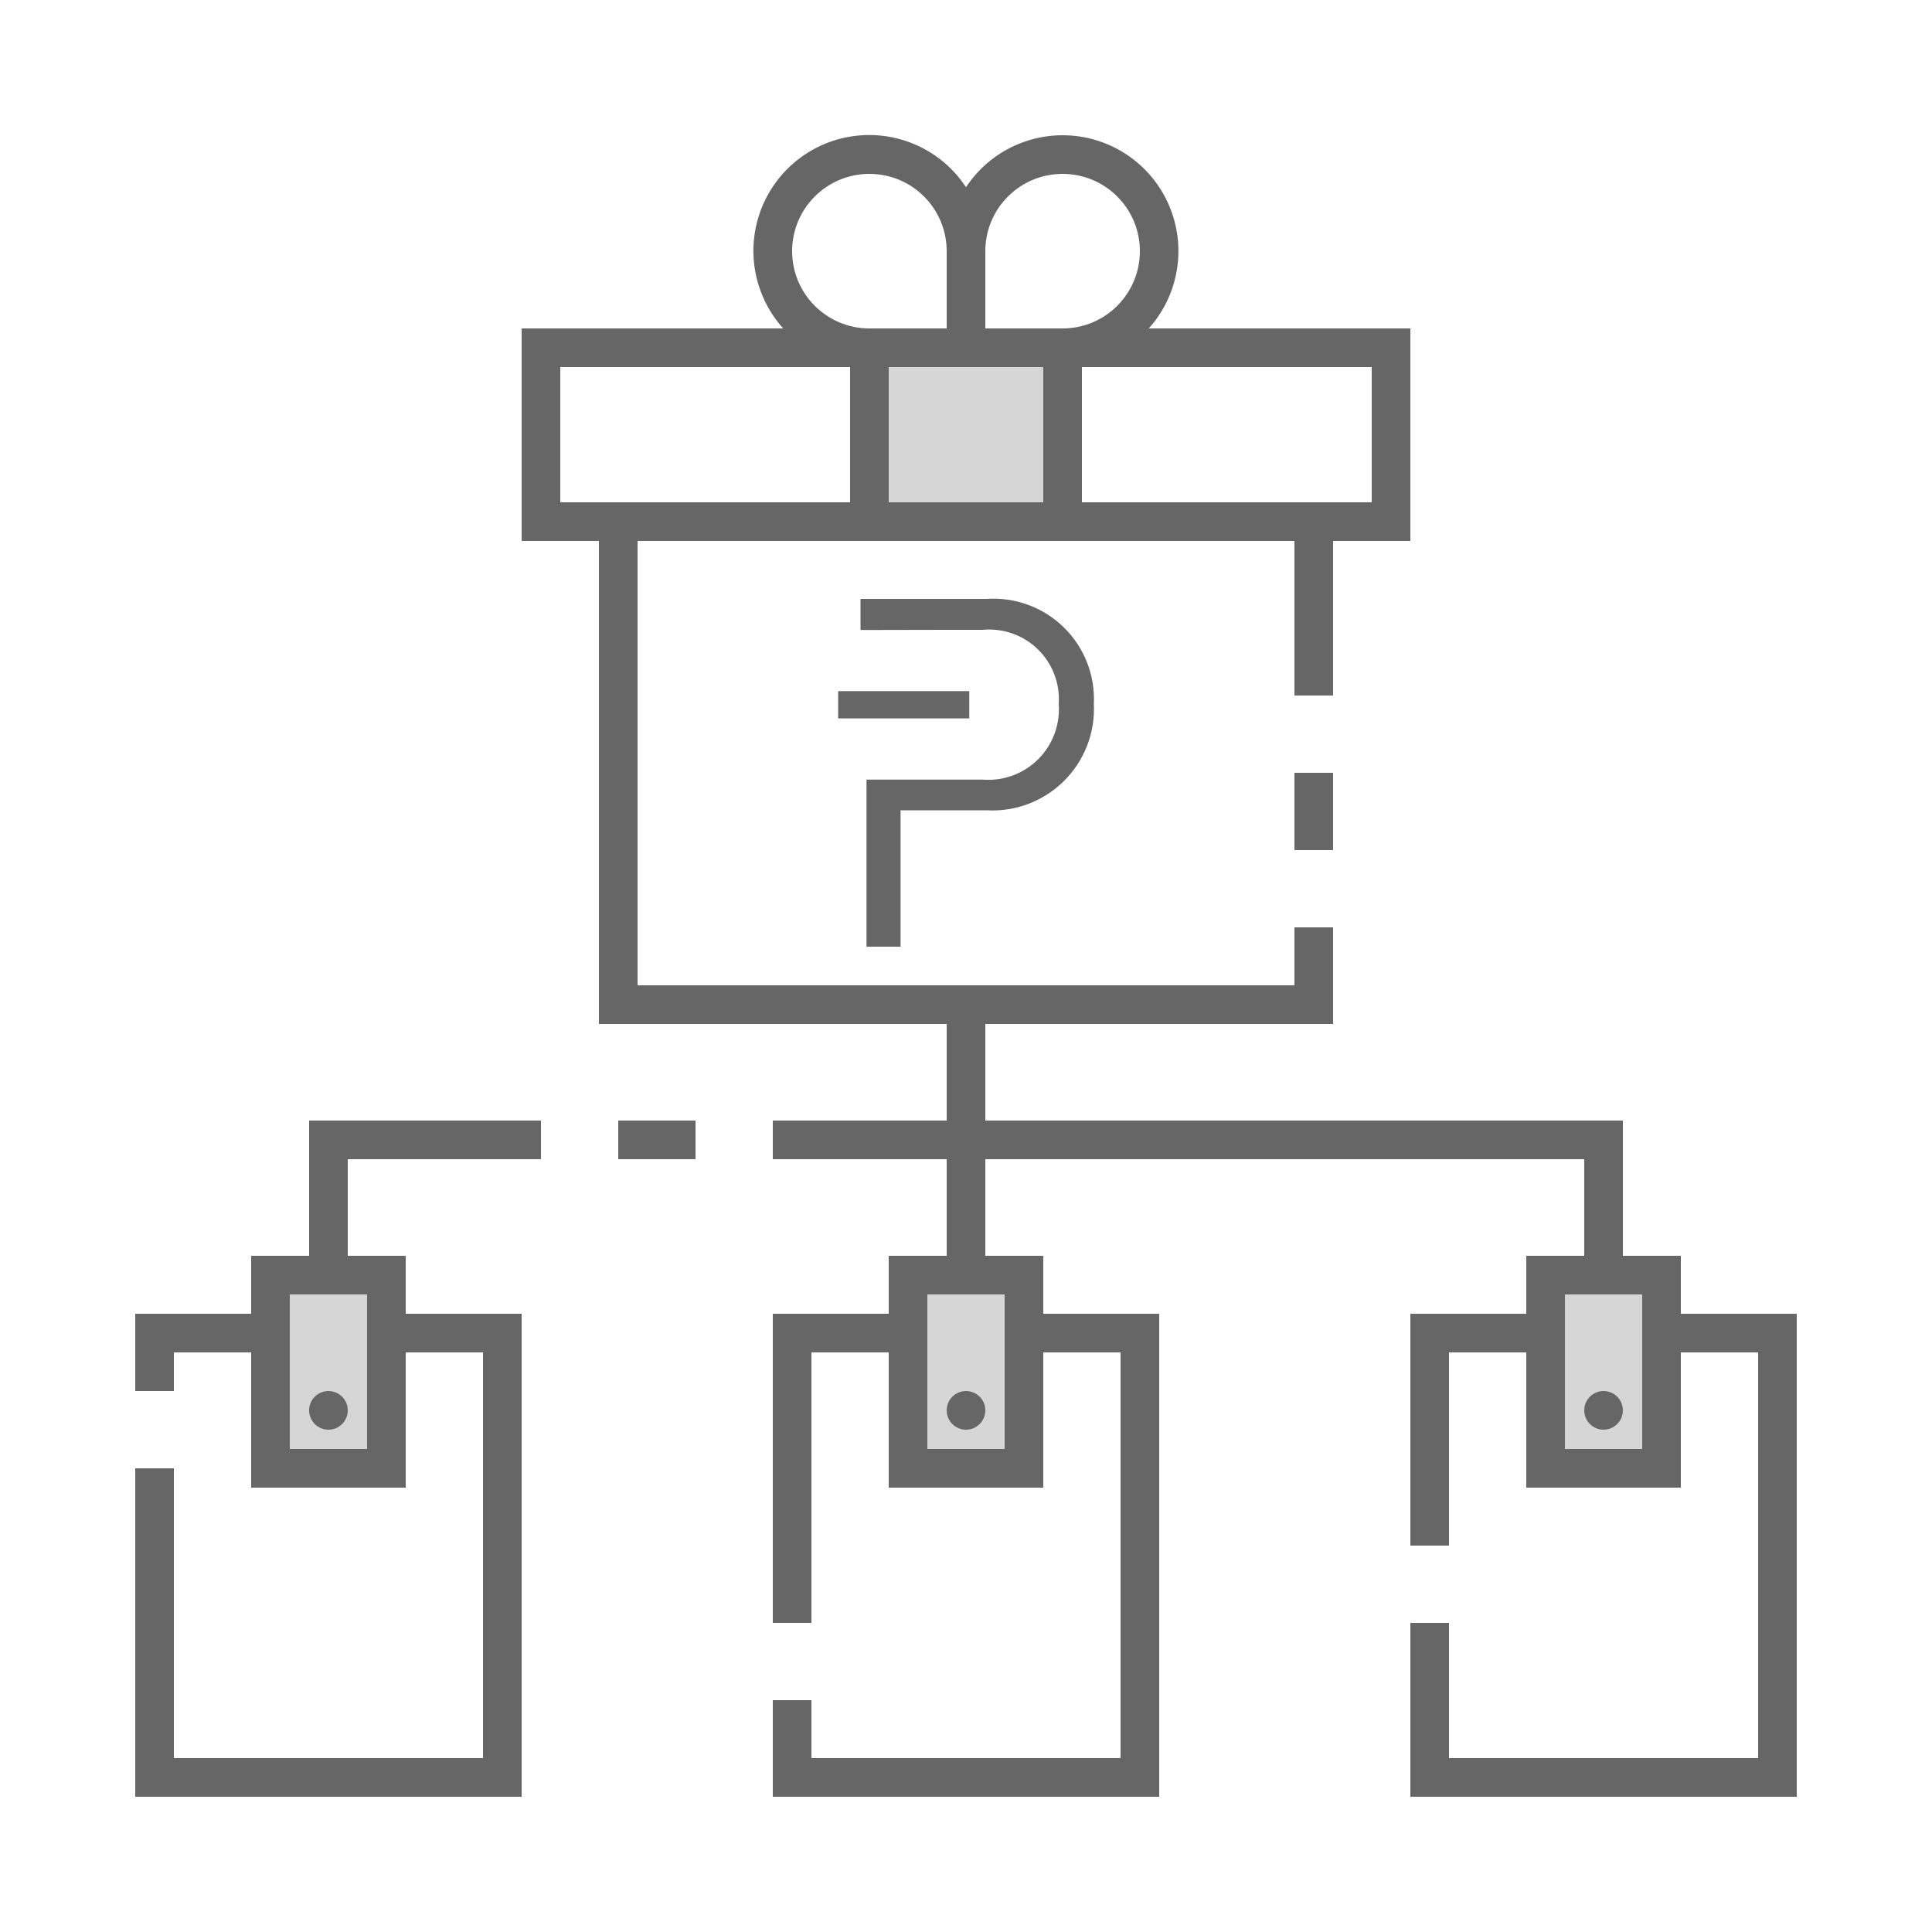
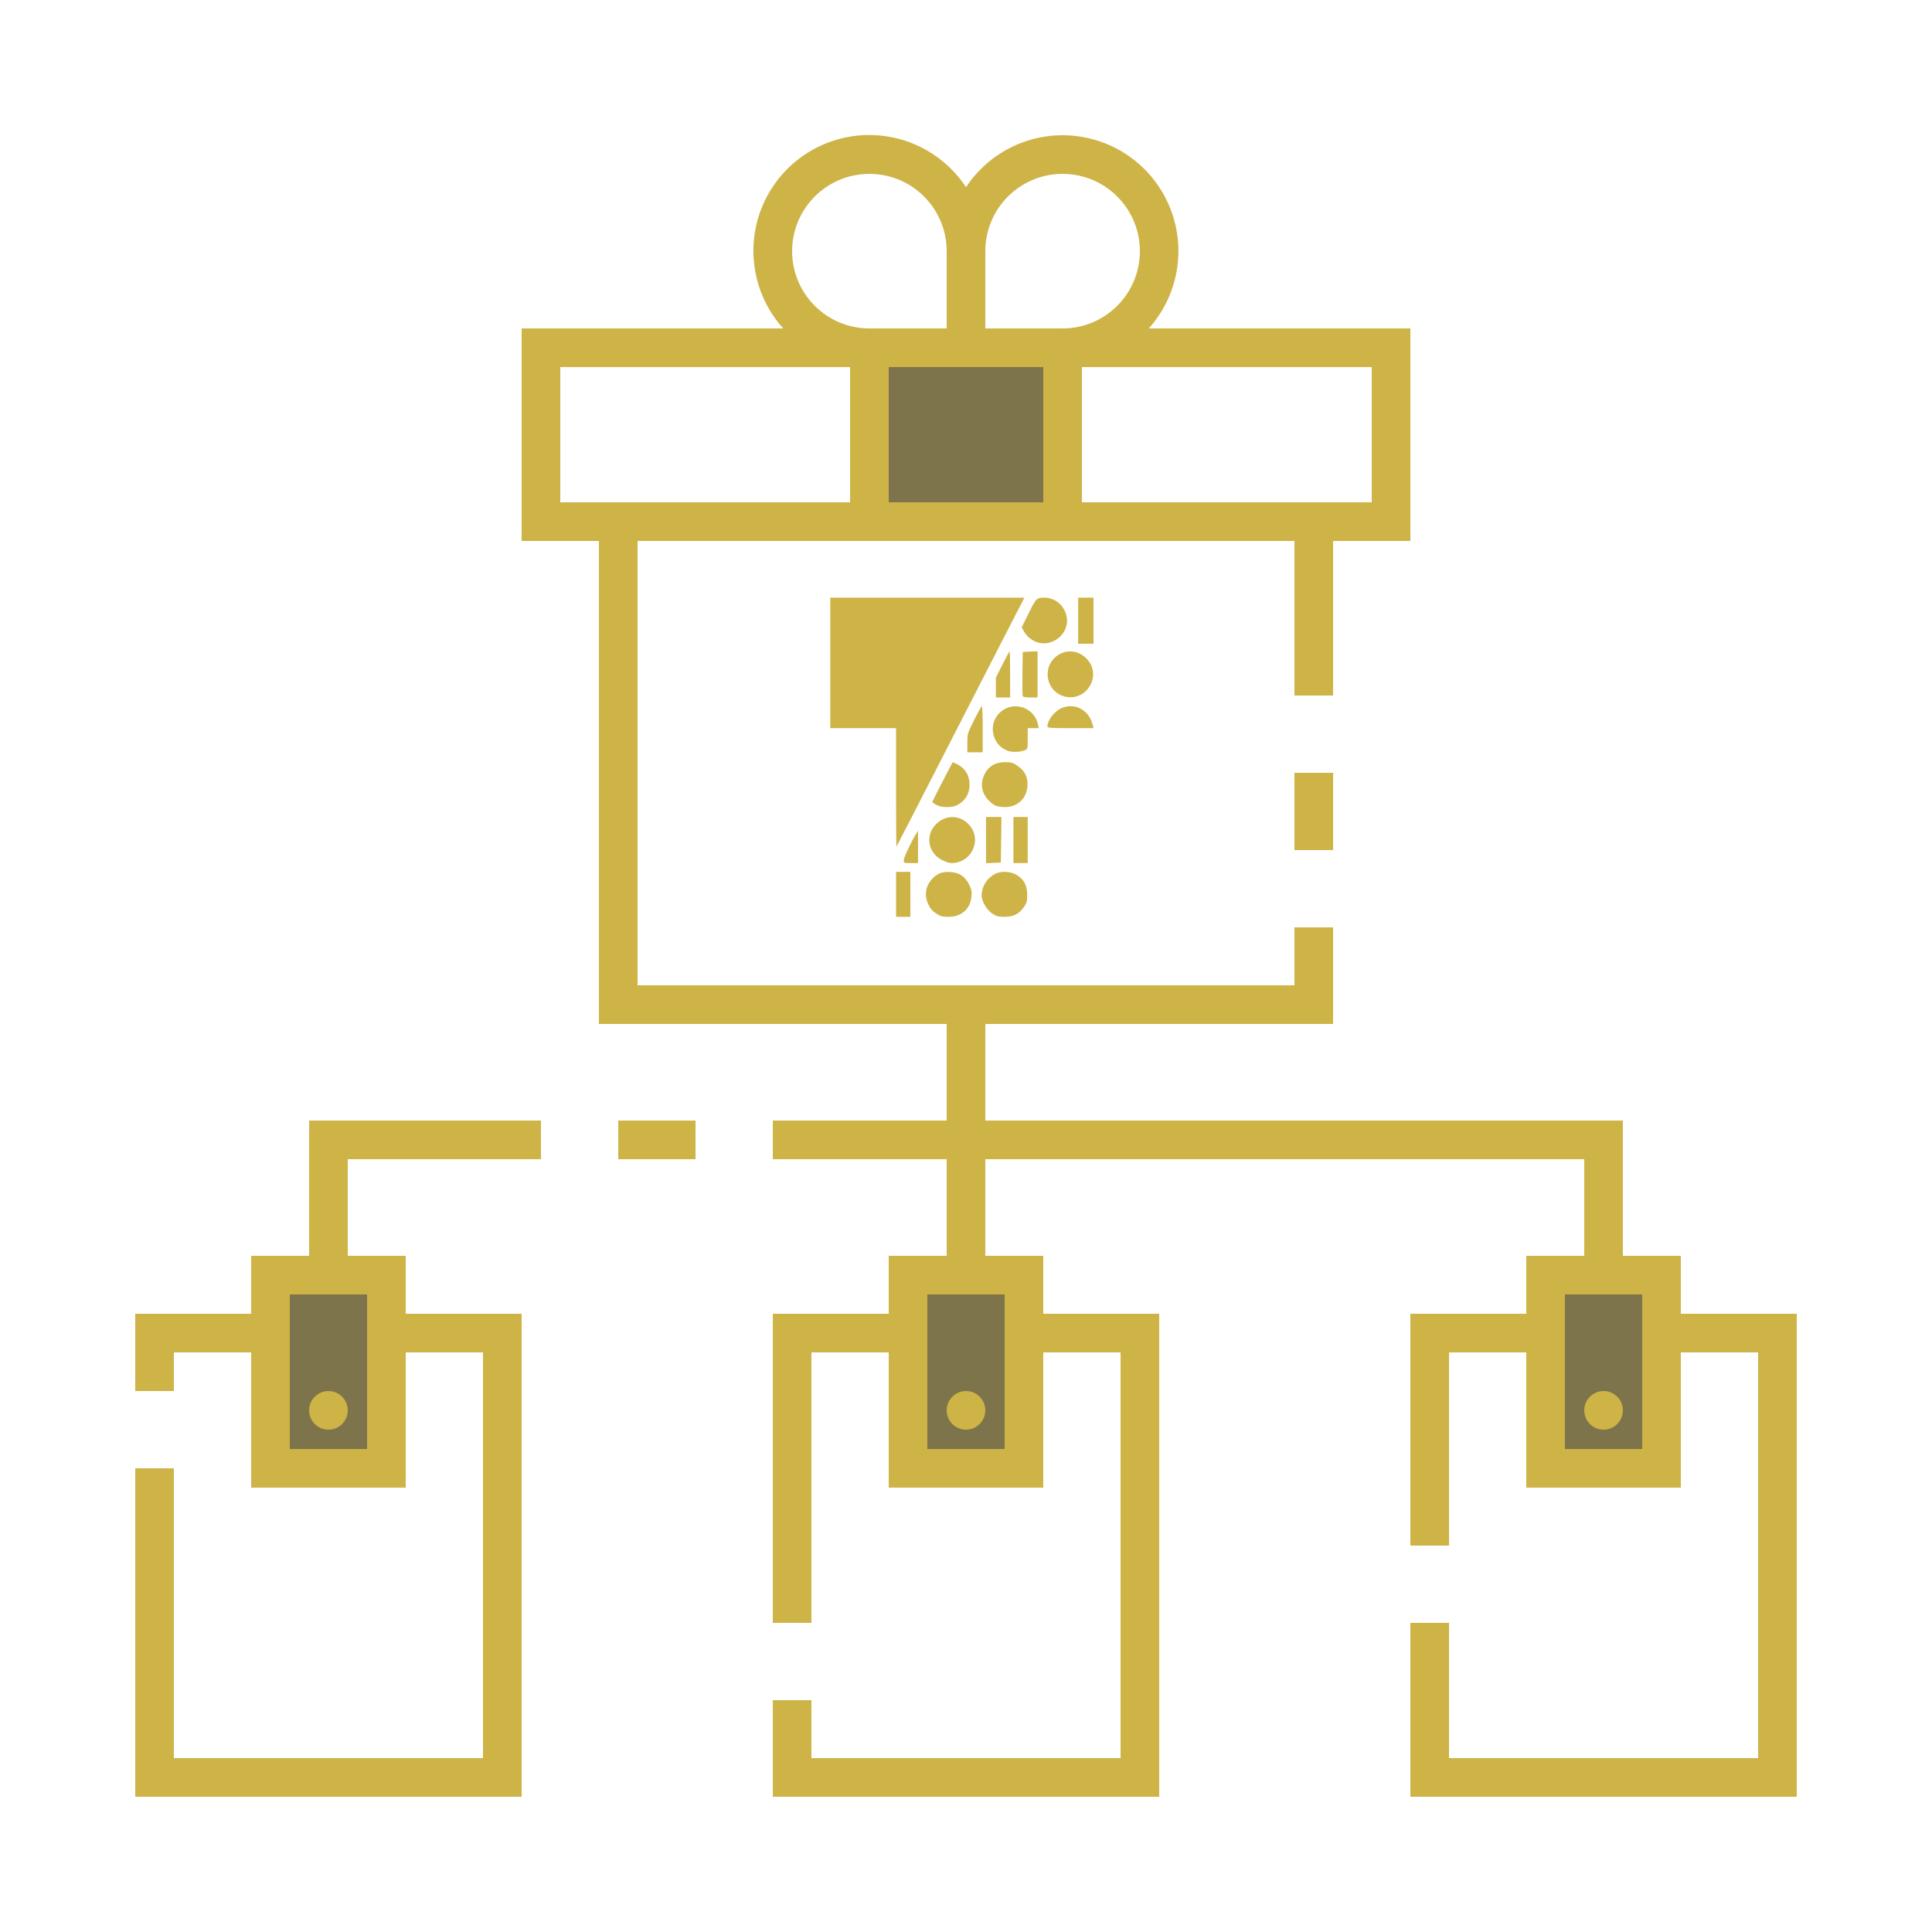
- <svg xmlns="http://www.w3.org/2000/svg" id="ic_empty_multisend" width="100" height="100" viewBox="0 0 100 100">
-   <defs>
-     <style type="text/css">
+ <svg xmlns="http://www.w3.org/2000/svg" id="ic_empty_multisend" width="100" height="100" viewBox="0 0 100 100" version="1.1">
+   <defs id="defs6684">
+     <style type="text/css" id="style6682">
            .cls-1{fill:#d6d6d6}.cls-2{fill:#666}.cls-3{fill:none}
        </style>
  </defs>
  <g id="Group_9031" data-name="Group 9031">
    <g id="Group_9029" data-name="Group 9029">
-       <path id="Rectangle_4683" d="M0 0h10v9H0z" class="cls-1" data-name="Rectangle 4683" transform="translate(45 18)" />
+       <path id="Rectangle_4683" d="M0 0h10v9H0z" class="cls-1" data-name="Rectangle 4683" transform="translate(45 18)" style="fill:#7d744b;fill-opacity:1" />
      <g id="Group_9028" data-name="Group 9028">
-         <path id="Rectangle_4684" d="M0 0h6v10H0z" class="cls-1" data-name="Rectangle 4684" transform="translate(14 66)" />
-         <path id="Rectangle_4685" d="M0 0h6v10H0z" class="cls-1" data-name="Rectangle 4685" transform="translate(80 66)" />
-         <path id="Rectangle_4686" d="M0 0h6v10H0z" class="cls-1" data-name="Rectangle 4686" transform="translate(47 66)" />
+         <path id="Rectangle_4684" d="M0 0h6v10H0z" class="cls-1" data-name="Rectangle 4684" transform="translate(14 66)" style="fill:#7d744b;fill-opacity:1" />
+         <path id="Rectangle_4685" d="M0 0h6v10H0z" class="cls-1" data-name="Rectangle 4685" transform="translate(80 66)" style="fill:#7d744b;fill-opacity:1" />
+         <path id="Rectangle_4686" d="M0 0h6v10H0z" class="cls-1" data-name="Rectangle 4686" transform="translate(47 66)" style="fill:#7d744b;fill-opacity:1" />
      </g>
    </g>
    <g id="Group_9030" data-name="Group 9030">
-       <path id="Rectangle_4687" d="M0 0h6.787v1.412H0z" class="cls-2" data-name="Rectangle 4687" transform="translate(43.382 35.772)" />
-       <path id="Path_18985" d="M46.613 41.941h4.459a5.256 5.256 0 0 0 5.546-5.506A5.2 5.2 0 0 0 51.058 31h-6.519v1.609L49 32.6h1.863a3.607 3.607 0 0 1 3.937 3.84 3.655 3.655 0 0 1-3.965 3.911H44.85V49h1.763z" class="cls-2" data-name="Path 18985" />
-       <path id="Rectangle_4688" d="M0 0h2v4H0z" class="cls-2" data-name="Rectangle 4688" transform="translate(67 40)" />
-       <circle id="Ellipse_626" cx="1" cy="1" r="1" class="cls-2" data-name="Ellipse 626" transform="translate(49 72)" />
-       <circle id="Ellipse_627" cx="1" cy="1" r="1" class="cls-2" data-name="Ellipse 627" transform="translate(82 72)" />
-       <path id="Rectangle_4689" d="M0 0h4v2H0z" class="cls-2" data-name="Rectangle 4689" transform="translate(32 58)" />
-       <path id="Path_18986" d="M16 65h-3v3H7v4h2v-2h4v7h8v-7h4v21H9V76H7v17h20V68h-6v-3h-3v-5h10v-2H16zm3 2v8h-4v-8z" class="cls-2" data-name="Path 18986" />
-       <circle id="Ellipse_628" cx="1" cy="1" r="1" class="cls-2" data-name="Ellipse 628" transform="translate(16 72)" />
-       <path id="Path_18987" d="M87 68v-3h-3v-7H51v-5h18v-5h-2v3H33V28h34v8h2v-8h4V17H59.46A5.994 5.994 0 1 0 50 9.69 5.995 5.995 0 1 0 40.54 17H27v11h4v25h18v5h-9v2h9v5h-3v3h-6v16h2V70h4v7h8v-7h4v21H42v-3h-2v5h20V68h-6v-3h-3v-5h31v5h-3v3h-6v12h2V70h4v7h8v-7h4v21H75v-7h-2v9h20V68zM71 19v7H56v-7zm-20-6a4 4 0 1 1 4 4h-4zm0 6h3v7h-8v-7h5zM45 9a4 4 0 0 1 4 4v4h-4a4 4 0 0 1 0-8zM29 26v-7h15v7H29zm23 41v8h-4v-8zm33 8h-4v-8h4z" class="cls-2" data-name="Path 18987" />
+       <path id="Rectangle_4688" d="M0 0h2v4H0z" class="cls-2" data-name="Rectangle 4688" transform="translate(67 40)" style="fill:#ceb347;fill-opacity:1" />
+       <circle id="Ellipse_626" cx="1" cy="1" r="1" class="cls-2" data-name="Ellipse 626" transform="translate(49 72)" style="fill:#ceb347;fill-opacity:1" />
+       <circle id="Ellipse_627" cx="1" cy="1" r="1" class="cls-2" data-name="Ellipse 627" transform="translate(82 72)" style="fill:#ceb347;fill-opacity:1" />
+       <path id="Rectangle_4689" d="M0 0h4v2H0z" class="cls-2" data-name="Rectangle 4689" transform="translate(32 58)" style="fill:#ceb347;fill-opacity:1" />
+       <path id="Path_18986" d="M16 65h-3v3H7v4h2v-2h4v7h8v-7h4v21H9V76H7v17h20V68h-6v-3h-3v-5h10v-2H16zm3 2v8h-4v-8z" class="cls-2" data-name="Path 18986" style="fill:#ceb347;fill-opacity:1" />
+       <circle id="Ellipse_628" cx="1" cy="1" r="1" class="cls-2" data-name="Ellipse 628" transform="translate(16 72)" style="fill:#ceb347;fill-opacity:1" />
+       <path id="Path_18987" d="M87 68v-3h-3v-7H51v-5h18v-5h-2v3H33V28h34v8h2v-8h4V17H59.46A5.994 5.994 0 1 0 50 9.69 5.995 5.995 0 1 0 40.54 17H27v11h4v25h18v5h-9v2h9v5h-3v3h-6v16h2V70h4v7h8v-7h4v21H42v-3h-2v5h20V68h-6v-3h-3v-5h31v5h-3v3h-6v12h2V70h4v7h8v-7h4v21H75v-7h-2v9h20V68zM71 19v7H56v-7zm-20-6a4 4 0 1 1 4 4h-4zm0 6h3v7h-8v-7h5zM45 9a4 4 0 0 1 4 4v4h-4a4 4 0 0 1 0-8zM29 26v-7h15v7H29zm23 41v8h-4v-8zm33 8h-4v-8h4z" class="cls-2" data-name="Path 18987" style="fill:#ceb347;fill-opacity:1" />
    </g>
  </g>
  <path id="Rectangle_4690" d="M0 0h100v100H0z" class="cls-3" data-name="Rectangle 4690" />
+   <path style="fill:#ceb347;fill-opacity:1;stroke-width:0.057" d="m 46.381,46.291 v -1.164 h 0.369 0.369 v 1.164 1.164 h -0.369 -0.369 z m 2.08,0.993 c -0.201,-0.128 -0.305,-0.246 -0.408,-0.468 -0.236,-0.507 -0.145,-0.996 0.259,-1.389 0.243,-0.237 0.499,-0.318 0.909,-0.288 0.443,0.032 0.74,0.237 0.942,0.651 0.128,0.261 0.145,0.355 0.117,0.628 -0.066,0.638 -0.516,1.034 -1.178,1.036 -0.317,7.95e-4 -0.412,-0.024 -0.642,-0.17 z m 2.907,0.007 c -0.288,-0.183 -0.559,-0.639 -0.558,-0.94 8.58e-4,-0.469 0.271,-0.901 0.699,-1.119 0.338,-0.172 0.861,-0.129 1.182,0.097 0.335,0.236 0.475,0.531 0.475,1 0,0.33 -0.022,0.41 -0.173,0.624 -0.25,0.355 -0.537,0.5 -0.994,0.501 -0.314,7.89e-4 -0.413,-0.025 -0.63,-0.163 z M 46.778,44.53 c 0,-0.133 0.365,-0.921 0.624,-1.345 l 0.114,-0.187 2.27e-4,0.837 2.27e-4,0.837 h -0.369 c -0.357,0 -0.369,-0.005 -0.369,-0.143 z m 1.983,-0.013 c -0.736,-0.373 -0.887,-1.284 -0.308,-1.862 0.471,-0.471 1.163,-0.487 1.637,-0.037 0.79,0.75 0.253,2.053 -0.847,2.055 -0.096,1.71e-4 -0.313,-0.07 -0.483,-0.156 z m 2.275,-1.034 v -1.195 h 0.399 0.399 l -0.015,1.178 -0.015,1.178 -0.383,0.017 -0.383,0.017 z m 1.419,-0.003 v -1.192 h 0.369 0.369 v 1.192 1.192 h -0.369 -0.369 z m -6.075,-2.716 v -3.075 h -1.703 -1.703 V 34.312 30.935 h 5.025 5.025 l -0.536,1.036 c -0.295,0.57 -1.779,3.463 -3.299,6.429 -1.52,2.966 -2.774,5.404 -2.787,5.417 -0.013,0.013 -0.023,-1.36 -0.023,-3.052 z m 2.086,0.895 c -0.117,-0.062 -0.213,-0.127 -0.213,-0.145 0,-0.027 1.012,-2 1.054,-2.055 0.008,-0.01 0.112,0.032 0.232,0.094 0.425,0.218 0.644,0.578 0.644,1.06 0,0.478 -0.219,0.842 -0.636,1.056 -0.284,0.145 -0.796,0.141 -1.081,-0.009 z m 3.052,0.039 c -0.094,-0.041 -0.265,-0.179 -0.38,-0.307 -0.377,-0.417 -0.416,-0.955 -0.106,-1.444 0.213,-0.335 0.542,-0.498 1.009,-0.498 0.295,0 0.384,0.027 0.618,0.185 0.388,0.262 0.55,0.588 0.522,1.049 -0.039,0.65 -0.519,1.096 -1.175,1.092 -0.175,-0.001 -0.394,-0.036 -0.488,-0.077 z m -1.448,-3.242 c 0,-0.477 0.004,-0.489 0.354,-1.192 0.195,-0.391 0.373,-0.71 0.397,-0.71 0.024,0 0.044,0.536 0.044,1.192 v 1.192 h -0.397 -0.397 z m 2.08,0.402 c -0.811,-0.301 -1.029,-1.383 -0.398,-1.975 0.68,-0.637 1.781,-0.291 1.978,0.621 l 0.04,0.185 h -0.288 -0.288 v 0.541 c 0,0.537 -0.001,0.541 -0.156,0.603 -0.253,0.101 -0.651,0.112 -0.886,0.025 z m 2.064,-1.256 c 0,-0.313 0.347,-0.773 0.71,-0.941 0.692,-0.32 1.448,0.082 1.639,0.872 l 0.038,0.156 h -1.193 c -1.034,0 -1.193,-0.012 -1.193,-0.087 z m -2.668,-2.014 v -0.512 l 0.341,-0.68 c 0.188,-0.374 0.354,-0.68 0.369,-0.68 0.015,0 0.028,0.536 0.028,1.192 v 1.192 h -0.369 -0.369 z m 1.388,0.439 c -0.015,-0.04 -0.021,-0.57 -0.012,-1.178 l 0.015,-1.105 0.383,-0.017 0.383,-0.017 v 1.195 1.195 h -0.371 c -0.249,0 -0.38,-0.024 -0.399,-0.073 z m 2.055,-0.011 c -0.809,-0.288 -1.029,-1.38 -0.398,-1.972 0.479,-0.449 1.168,-0.435 1.637,0.034 0.891,0.891 -0.05,2.361 -1.239,1.937 z M 53.689,33.247 c -0.283,-0.092 -0.556,-0.317 -0.694,-0.572 l -0.111,-0.207 0.364,-0.735 c 0.385,-0.777 0.405,-0.797 0.813,-0.798 0.775,-0.003 1.358,0.803 1.112,1.538 -0.205,0.611 -0.887,0.967 -1.484,0.773 z m 2.116,-1.12 v -1.192 h 0.397 0.397 v 1.192 1.192 h -0.397 -0.397 z" id="path7331" />
</svg>
